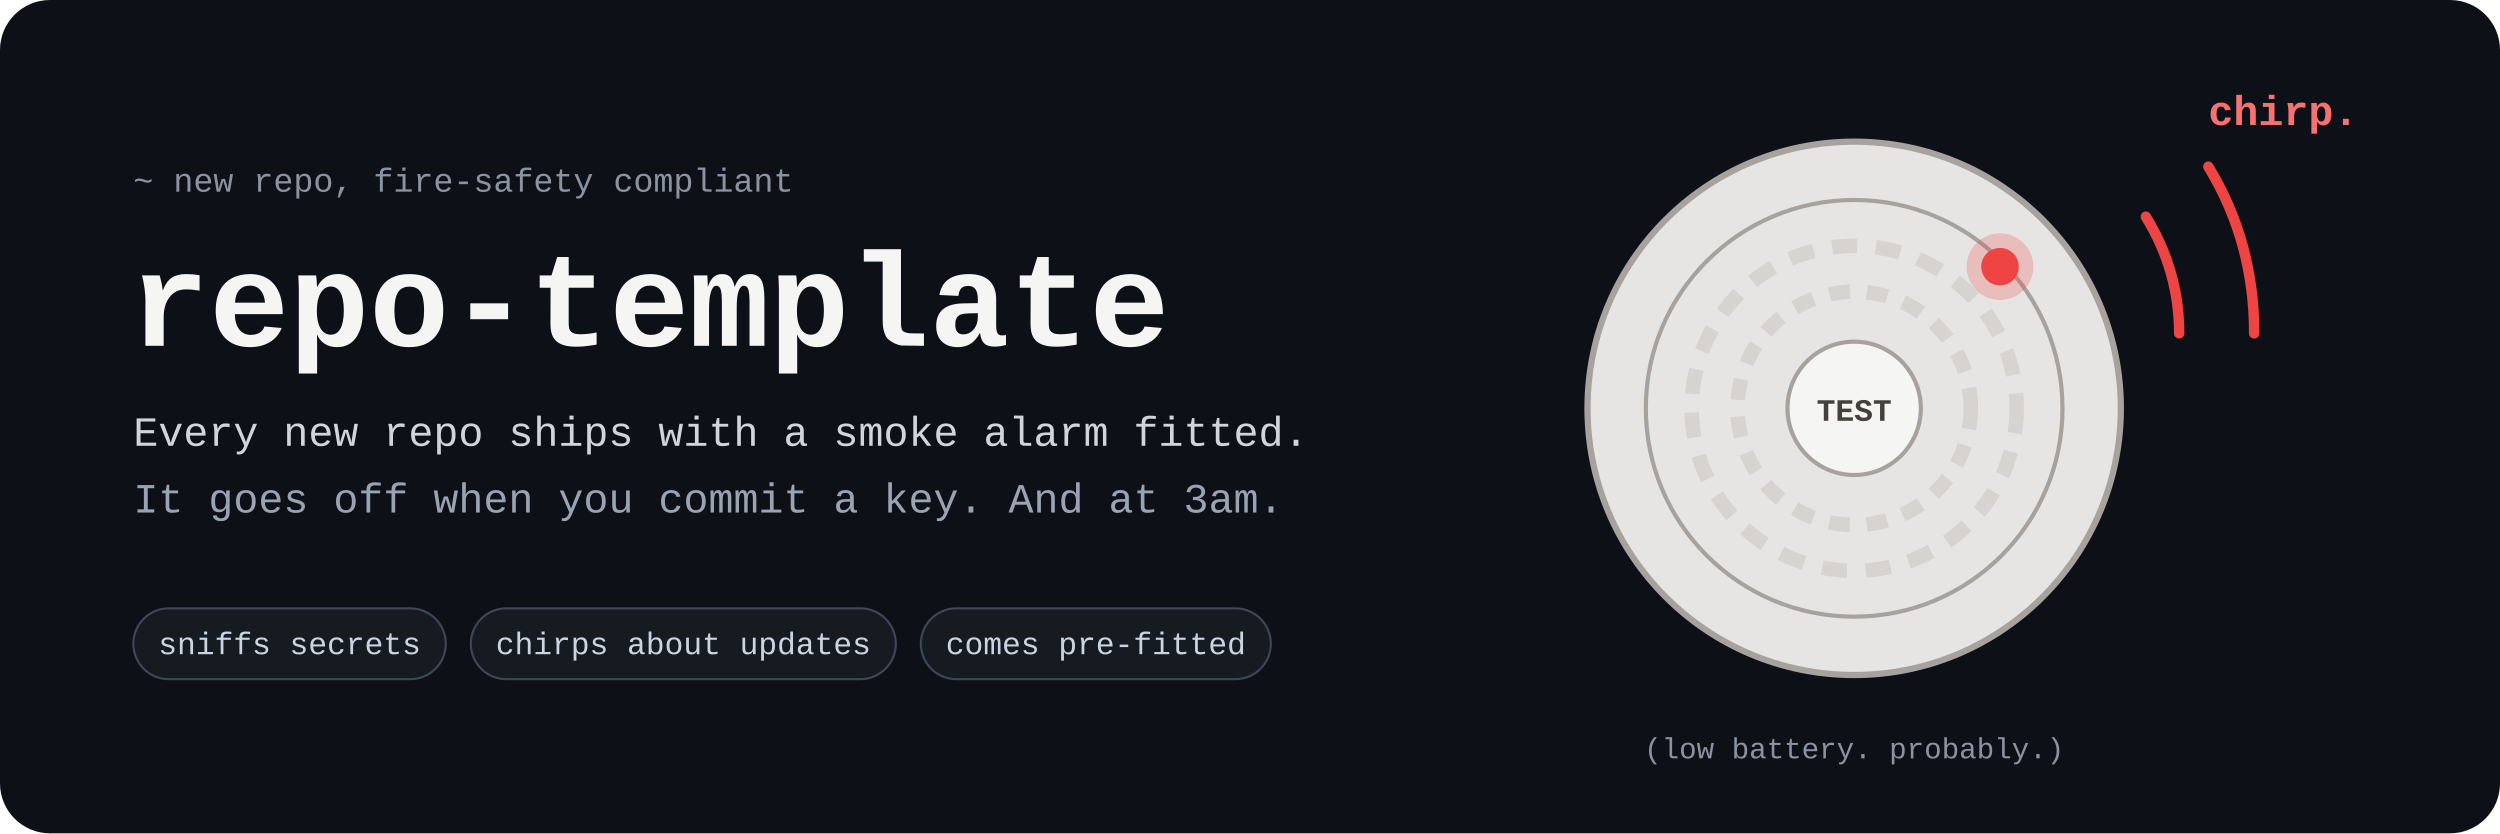
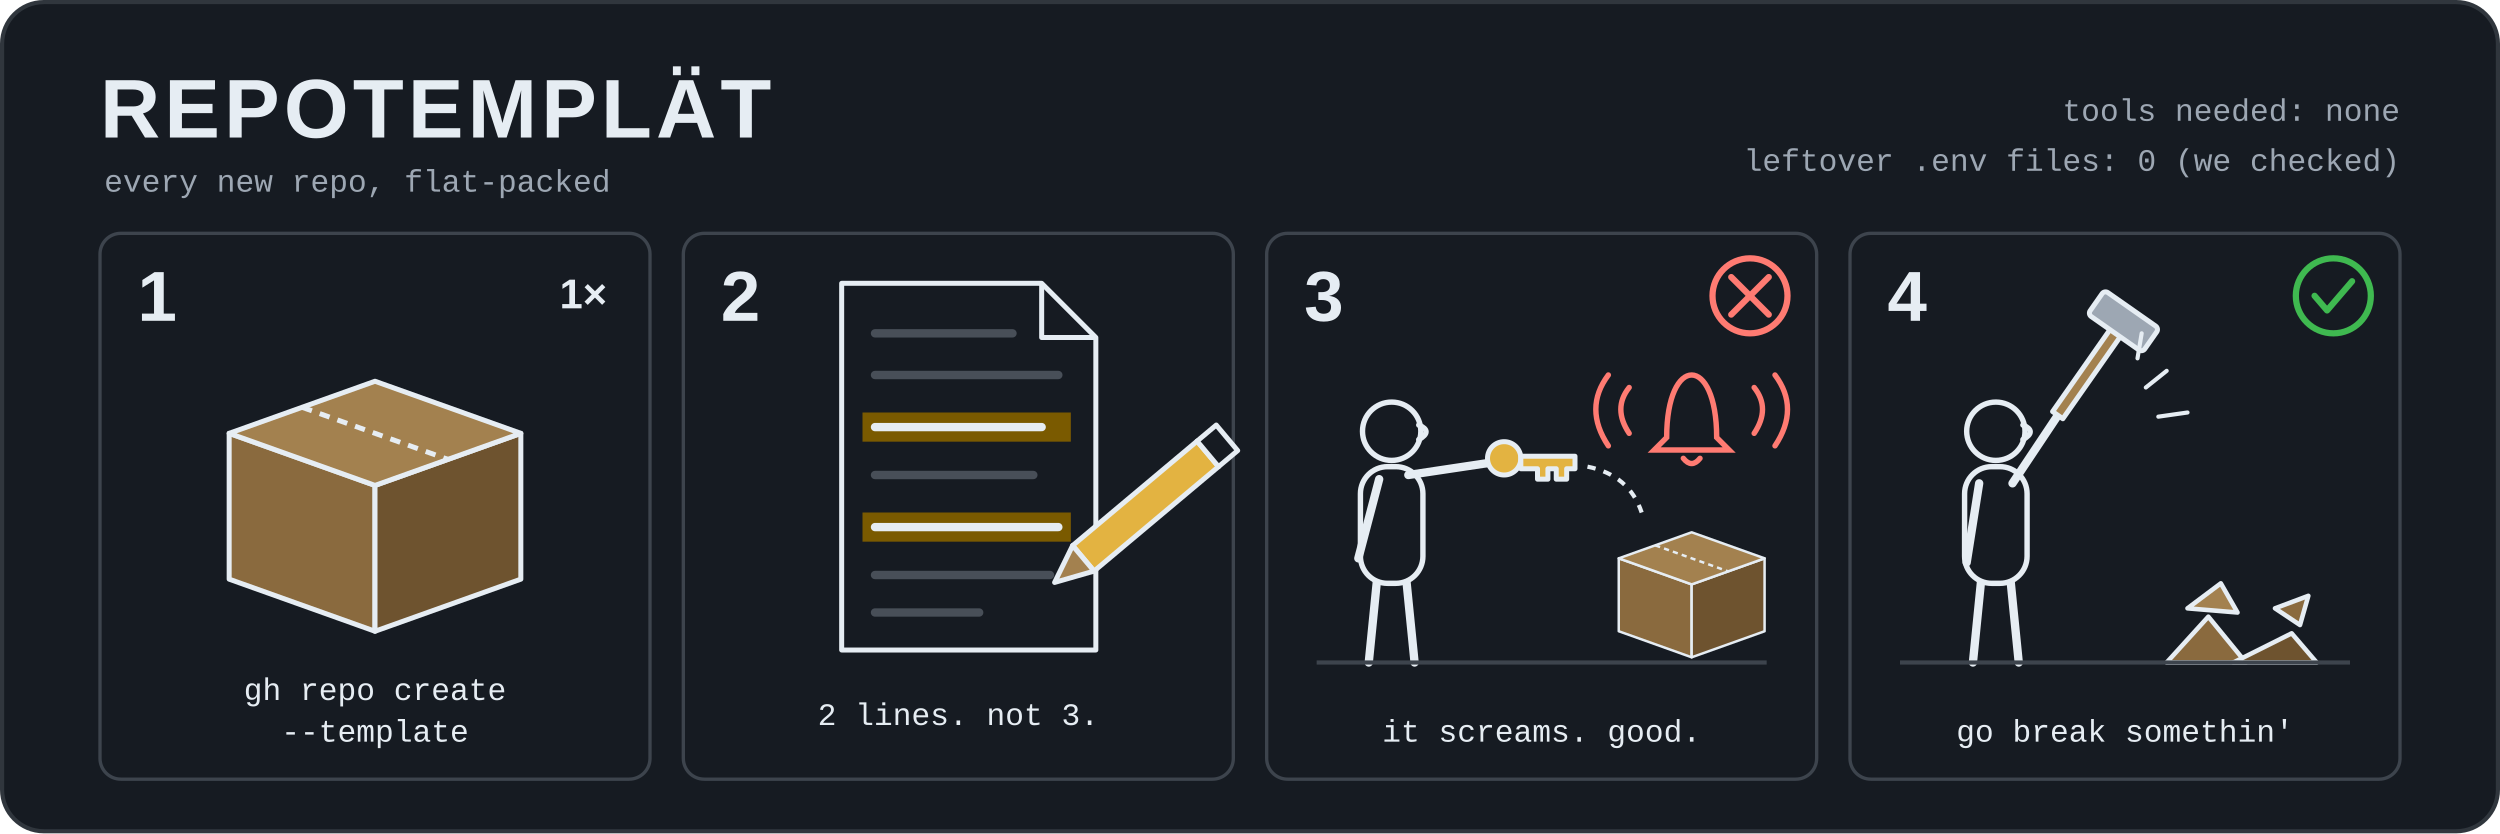
<svg xmlns="http://www.w3.org/2000/svg" viewBox="0 0 1200 400" width="1200" height="400" role="img" aria-labelledby="t d">
-   <rect width="1200" height="400" rx="24" fill="#0d1117" />
-   <g font-family="ui-monospace, SFMono-Regular, Menlo, Consolas, 'Liberation Mono', monospace">
-     <text x="64" y="92" font-size="16" fill="#8b93a1">~ new repo, fire-safety compliant</text>
-     <text x="62" y="166" font-size="64" font-weight="700" fill="#f5f5f4">repo-template</text>
-     <text x="64" y="214" font-size="20" fill="#d1d5db">Every new repo ships with a smoke alarm fitted.</text>
-     <text x="64" y="246" font-size="20" fill="#9aa3b2">It goes off when you commit a key. And at 3am.</text>
-     <g font-size="15">
-       <rect x="64" y="292" width="150" height="34" rx="17" fill="#161b22" stroke="#3f4757" />
-       <text x="139" y="314" text-anchor="middle" fill="#cbd5e1">sniffs secrets</text>
-       <rect x="226" y="292" width="204" height="34" rx="17" fill="#161b22" stroke="#3f4757" />
-       <text x="328" y="314" text-anchor="middle" fill="#cbd5e1">chirps about updates</text>
-       <rect x="442" y="292" width="168" height="34" rx="17" fill="#161b22" stroke="#3f4757" />
-       <text x="526" y="314" text-anchor="middle" fill="#cbd5e1">comes pre-fitted</text>
+   <defs>
+     <g id="guy" fill="#161b22" stroke="#e6edf3" stroke-width="2.6" stroke-linecap="round" stroke-linejoin="round">
+       <path d="M-7 -40 L-11 0 M7 -40 L11 0" fill="none" stroke-width="4" />
+       <rect x="-15" y="-94" width="30" height="56" rx="13" />
+       <circle cx="0" cy="-111" r="14" />
+       <path d="M13 -114 q7 3 0 7" fill="none" />
    </g>
-     <circle cx="890" cy="196" r="128" fill="#e7e5e4" stroke="#a8a29e" stroke-width="3" />
-     <circle cx="890" cy="196" r="100" fill="none" stroke="#a8a29e" stroke-width="2" />
-     <circle cx="890" cy="196" r="78" fill="none" stroke="#d6d3d1" stroke-width="7" stroke-dasharray="12 9" />
-     <circle cx="890" cy="196" r="56" fill="none" stroke="#d6d3d1" stroke-width="7" stroke-dasharray="10 8" />
-     <circle cx="890" cy="196" r="32" fill="#f5f5f4" stroke="#a8a29e" stroke-width="2" />
-     <text x="890" y="202" font-size="15" font-weight="700" text-anchor="middle" fill="#44403c">TEST</text>
-     <circle cx="960" cy="128" r="9" fill="#ef4444" />
-     <circle cx="960" cy="128" r="16" fill="#ef4444" fill-opacity="0.25" />
-     <g fill="none" stroke="#ef4444" stroke-width="5" stroke-linecap="round">
-       <path d="M1030 104 Q1046 130 1046 160" />
-       <path d="M1060 80 Q1082 116 1082 160" />
+     <g id="box" stroke="#e6edf3" stroke-width="2.4" stroke-linejoin="round">
+       <polygon points="-70,0 0,25 0,95 -70,70" fill="#8a6a3e" />
+       <polygon points="0,25 70,0 70,70 0,95" fill="#6e532f" />
+       <polygon points="-70,0 0,-25 70,0 0,25" fill="#a3814f" />
+       <path d="M-35 -12.5 L35 12.5" fill="none" stroke-dasharray="5 4" />
    </g>
-     <text x="1060" y="60" font-size="20" font-weight="700" fill="#f87171">chirp.</text>
-     <text x="890" y="364" font-size="14" text-anchor="middle" fill="#8b93a1">(low battery. probably.)</text>
+   </defs>
+   <rect x="1" y="1" width="1198" height="398" rx="20" fill="#161b22" stroke="#30363d" stroke-width="2" />
+   <text x="48" y="66" font-family="'Helvetica Neue', Arial, sans-serif" font-weight="800" font-size="40" letter-spacing="2" fill="#e6edf3">REPOTEMPLÄT</text>
+   <text x="50" y="92" font-family="ui-monospace, SFMono-Regular, Menlo, Consolas, 'Liberation Mono', monospace" font-size="15" fill="#9da7b3">every new repo, flat-packed</text>
+   <g font-family="ui-monospace, SFMono-Regular, Menlo, Consolas, 'Liberation Mono', monospace" font-size="15" fill="#9da7b3" text-anchor="end">
+     <text x="1152" y="58">tools needed: none</text>
+     <text x="1152" y="82">leftover .env files: 0 (we checked)</text>
  </g>
+   <g fill="none" stroke="#3d444d" stroke-width="1.6">
+     <rect x="48" y="112" width="264" height="262" rx="10" />
+     <rect x="328" y="112" width="264" height="262" rx="10" />
+     <rect x="608" y="112" width="264" height="262" rx="10" />
+     <rect x="888" y="112" width="264" height="262" rx="10" />
+   </g>
+   <g font-family="'Helvetica Neue', Arial, sans-serif" font-weight="800" font-size="34" fill="#e6edf3">
+     <text x="66" y="154">1</text>
+     <text x="346" y="154">2</text>
+     <text x="626" y="154">3</text>
+     <text x="906" y="154">4</text>
+   </g>
+   <g font-family="'Helvetica Neue', Arial, sans-serif" font-size="20" text-anchor="middle" fill="#e6edf3" font-weight="700">
+     <text x="280" y="148">1×</text>
+   </g>
+   <use href="#box" transform="translate(180 208)" />
+   <g font-family="ui-monospace, SFMono-Regular, Menlo, Consolas, 'Liberation Mono', monospace" font-size="15" fill="#e6edf3" text-anchor="middle">
+     <text x="180" y="336">gh repo create</text>
+     <text x="180" y="356">--template</text>
+   </g>
+   <g stroke="#e6edf3" stroke-width="2.4" stroke-linejoin="round">
+     <path d="M404 136 h96 l26 26 v150 h-122 z" fill="#161b22" />
+     <path d="M500 136 v26 h26" fill="none" />
+   </g>
+   <rect x="414" y="198" width="100" height="14" fill="#7a5a00" />
+   <rect x="414" y="246" width="100" height="14" fill="#7a5a00" />
+   <g stroke="#484f58" stroke-width="4" stroke-linecap="round">
+     <line x1="420" y1="160" x2="486" y2="160" />
+     <line x1="420" y1="180" x2="508" y2="180" />
+     <line x1="420" y1="228" x2="496" y2="228" />
+     <line x1="420" y1="276" x2="504" y2="276" />
+     <line x1="420" y1="294" x2="470" y2="294" />
+   </g>
+   <g stroke="#e6edf3" stroke-width="4" stroke-linecap="round">
+     <line x1="420" y1="205" x2="500" y2="205" />
+     <line x1="420" y1="253" x2="508" y2="253" />
+   </g>
+   <g transform="translate(520 268) rotate(-40)" stroke="#e6edf3" stroke-width="2.4" stroke-linejoin="round">
+     <rect x="0" y="-8" width="78" height="16" fill="#e3b341" />
+     <rect x="78" y="-8" width="12" height="16" fill="#161b22" />
+     <polygon points="0,-8 -18,0 0,8" fill="#a3814f" />
+   </g>
+   <text x="460" y="348" text-anchor="middle" font-family="ui-monospace, SFMono-Regular, Menlo, Consolas, 'Liberation Mono', monospace" font-size="15" fill="#e6edf3">2 lines. not 3.</text>
+   <use href="#guy" transform="translate(668 318)" />
+   <path d="M676 228 L716 222" stroke="#e6edf3" stroke-width="4" stroke-linecap="round" />
+   <path d="M662 230 L652 268" stroke="#e6edf3" stroke-width="4" stroke-linecap="round" />
+   <g stroke="#e6edf3" stroke-width="2.4" fill="#e3b341" stroke-linejoin="round">
+     <circle cx="722" cy="220" r="8" />
+     <path d="M730 219 h26 v6 h-4 v5 h-5 v-5 h-4 v5 h-5 v-5 h-8 z" />
+   </g>
+   <path d="M762 224 q20 4 26 22" fill="none" stroke="#e6edf3" stroke-width="2" stroke-dasharray="4 4" />
+   <use href="#box" transform="translate(812 268) scale(0.5)" />
+   <g stroke="#ff7b72" stroke-width="2.6" stroke-linecap="round" fill="none">
+     <path d="M800 210 c0 -20 6 -30 12 -30 s12 10 12 30 l6 6 h-36 z" fill="#161b22" />
+     <path d="M808 220 q4 5 8 0" />
+     <path d="M782 186 q-8 10 0 22 M772 180 q-12 16 0 34 M842 186 q8 10 0 22 M852 180 q12 16 0 34" />
+   </g>
+   <g stroke="#ff7b72" stroke-width="3" fill="none" stroke-linecap="round">
+     <circle cx="840" cy="142" r="18" />
+     <path d="M831 133 l18 18 M849 133 l-18 18" />
+   </g>
+   <text x="740" y="356" text-anchor="middle" font-family="ui-monospace, SFMono-Regular, Menlo, Consolas, 'Liberation Mono', monospace" font-size="15" fill="#e6edf3">it screams. good.</text>
+   <use href="#guy" transform="translate(958 318)" />
+   <path d="M966 232 L990 196" stroke="#e6edf3" stroke-width="4" stroke-linecap="round" />
+   <path d="M950 232 L944 270" stroke="#e6edf3" stroke-width="4" stroke-linecap="round" />
+   <g transform="translate(990 196) rotate(35)" stroke="#e6edf3" stroke-width="2.4" stroke-linejoin="round">
+     <rect x="-3" y="-46" width="6" height="50" fill="#a3814f" />
+     <rect x="-16" y="-58" width="32" height="14" rx="2" fill="#9da7b3" />
+   </g>
+   <g stroke="#e6edf3" stroke-width="2" stroke-linecap="round" fill="none">
+     <path d="M1030 186 l10 -8 M1036 200 l14 -2 M1026 172 l2 -12" />
+   </g>
+   <g stroke="#e6edf3" stroke-width="2.2" stroke-linejoin="round">
+     <polygon points="1040,318 1060,296 1078,318" fill="#8a6a3e" />
+     <polygon points="1072,318 1100,304 1112,318" fill="#6e532f" />
+     <polygon points="1050,292 1066,280 1074,294" fill="#a3814f" />
+     <polygon points="1092,292 1108,286 1104,300" fill="#8a6a3e" />
+   </g>
+   <line x1="912" y1="318" x2="1128" y2="318" stroke="#3d444d" stroke-width="2" />
+   <line x1="632" y1="318" x2="848" y2="318" stroke="#3d444d" stroke-width="2" />
+   <g stroke="#3fb950" stroke-width="3" fill="none" stroke-linecap="round" stroke-linejoin="round">
+     <circle cx="1120" cy="142" r="18" />
+     <path d="M1111 142 l6 7 l12 -14" />
+   </g>
+   <text x="1020" y="356" text-anchor="middle" font-family="ui-monospace, SFMono-Regular, Menlo, Consolas, 'Liberation Mono', monospace" font-size="15" fill="#e6edf3">go break somethin'</text>
</svg>
